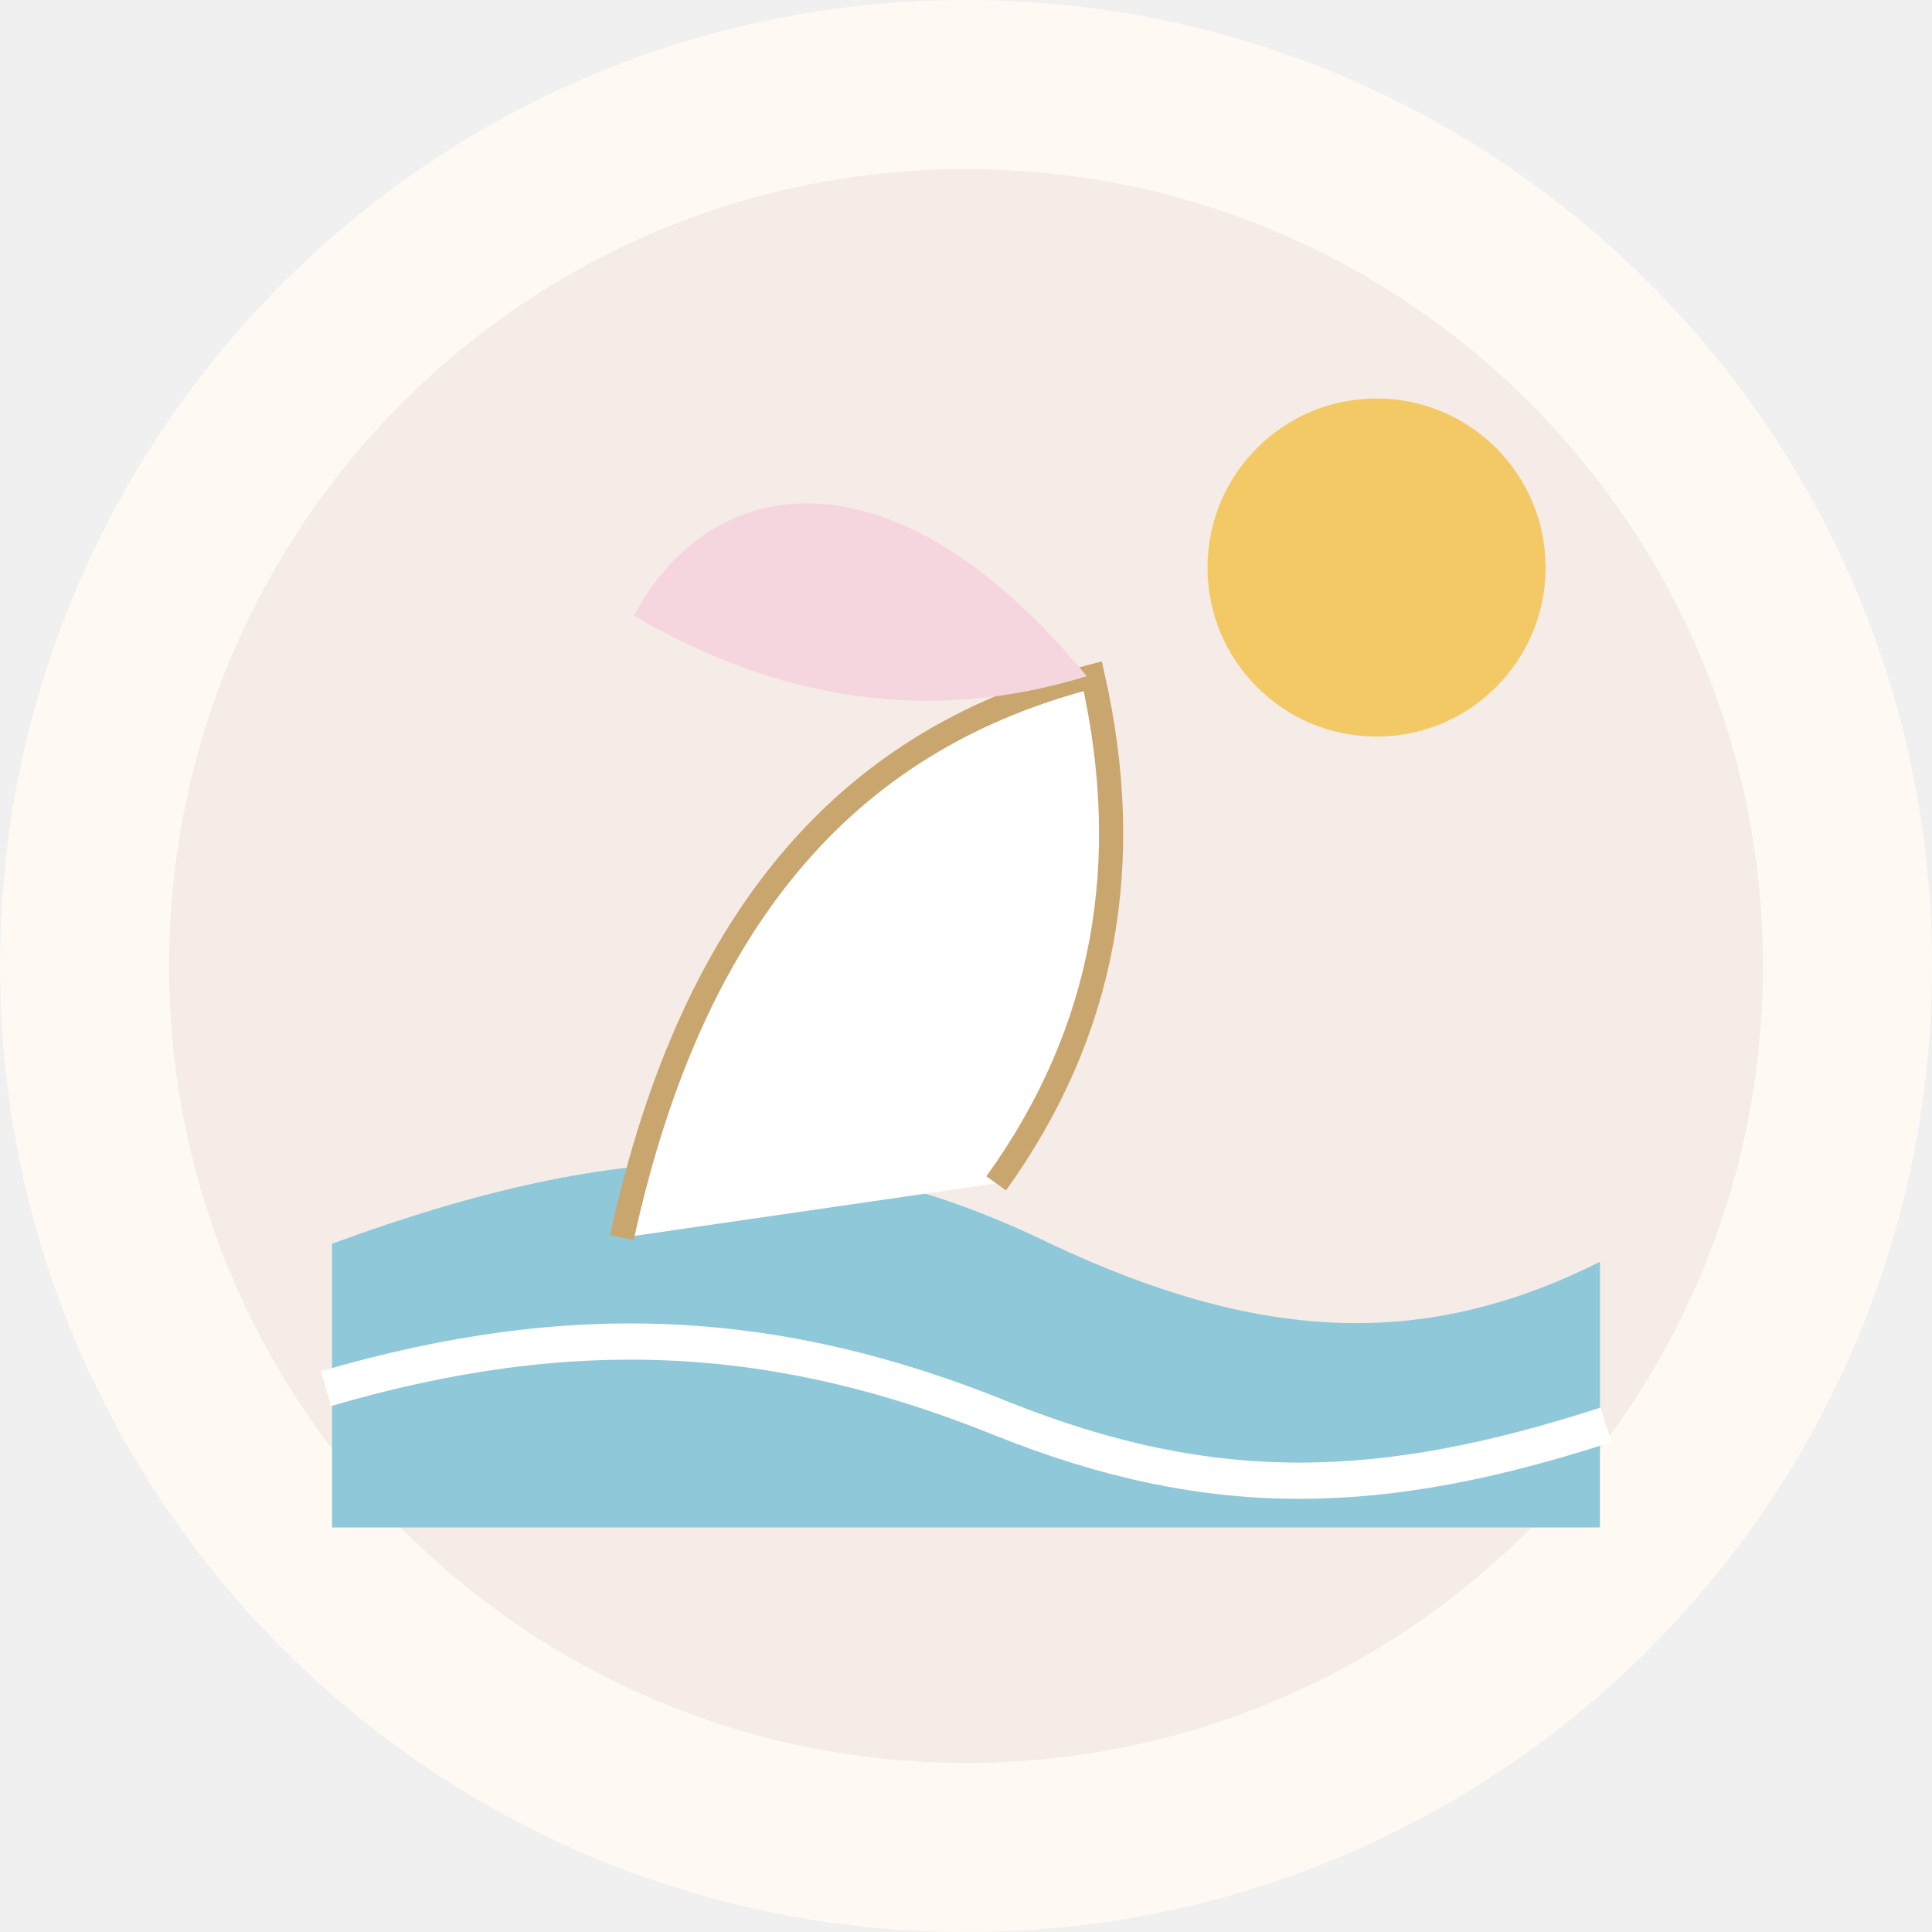
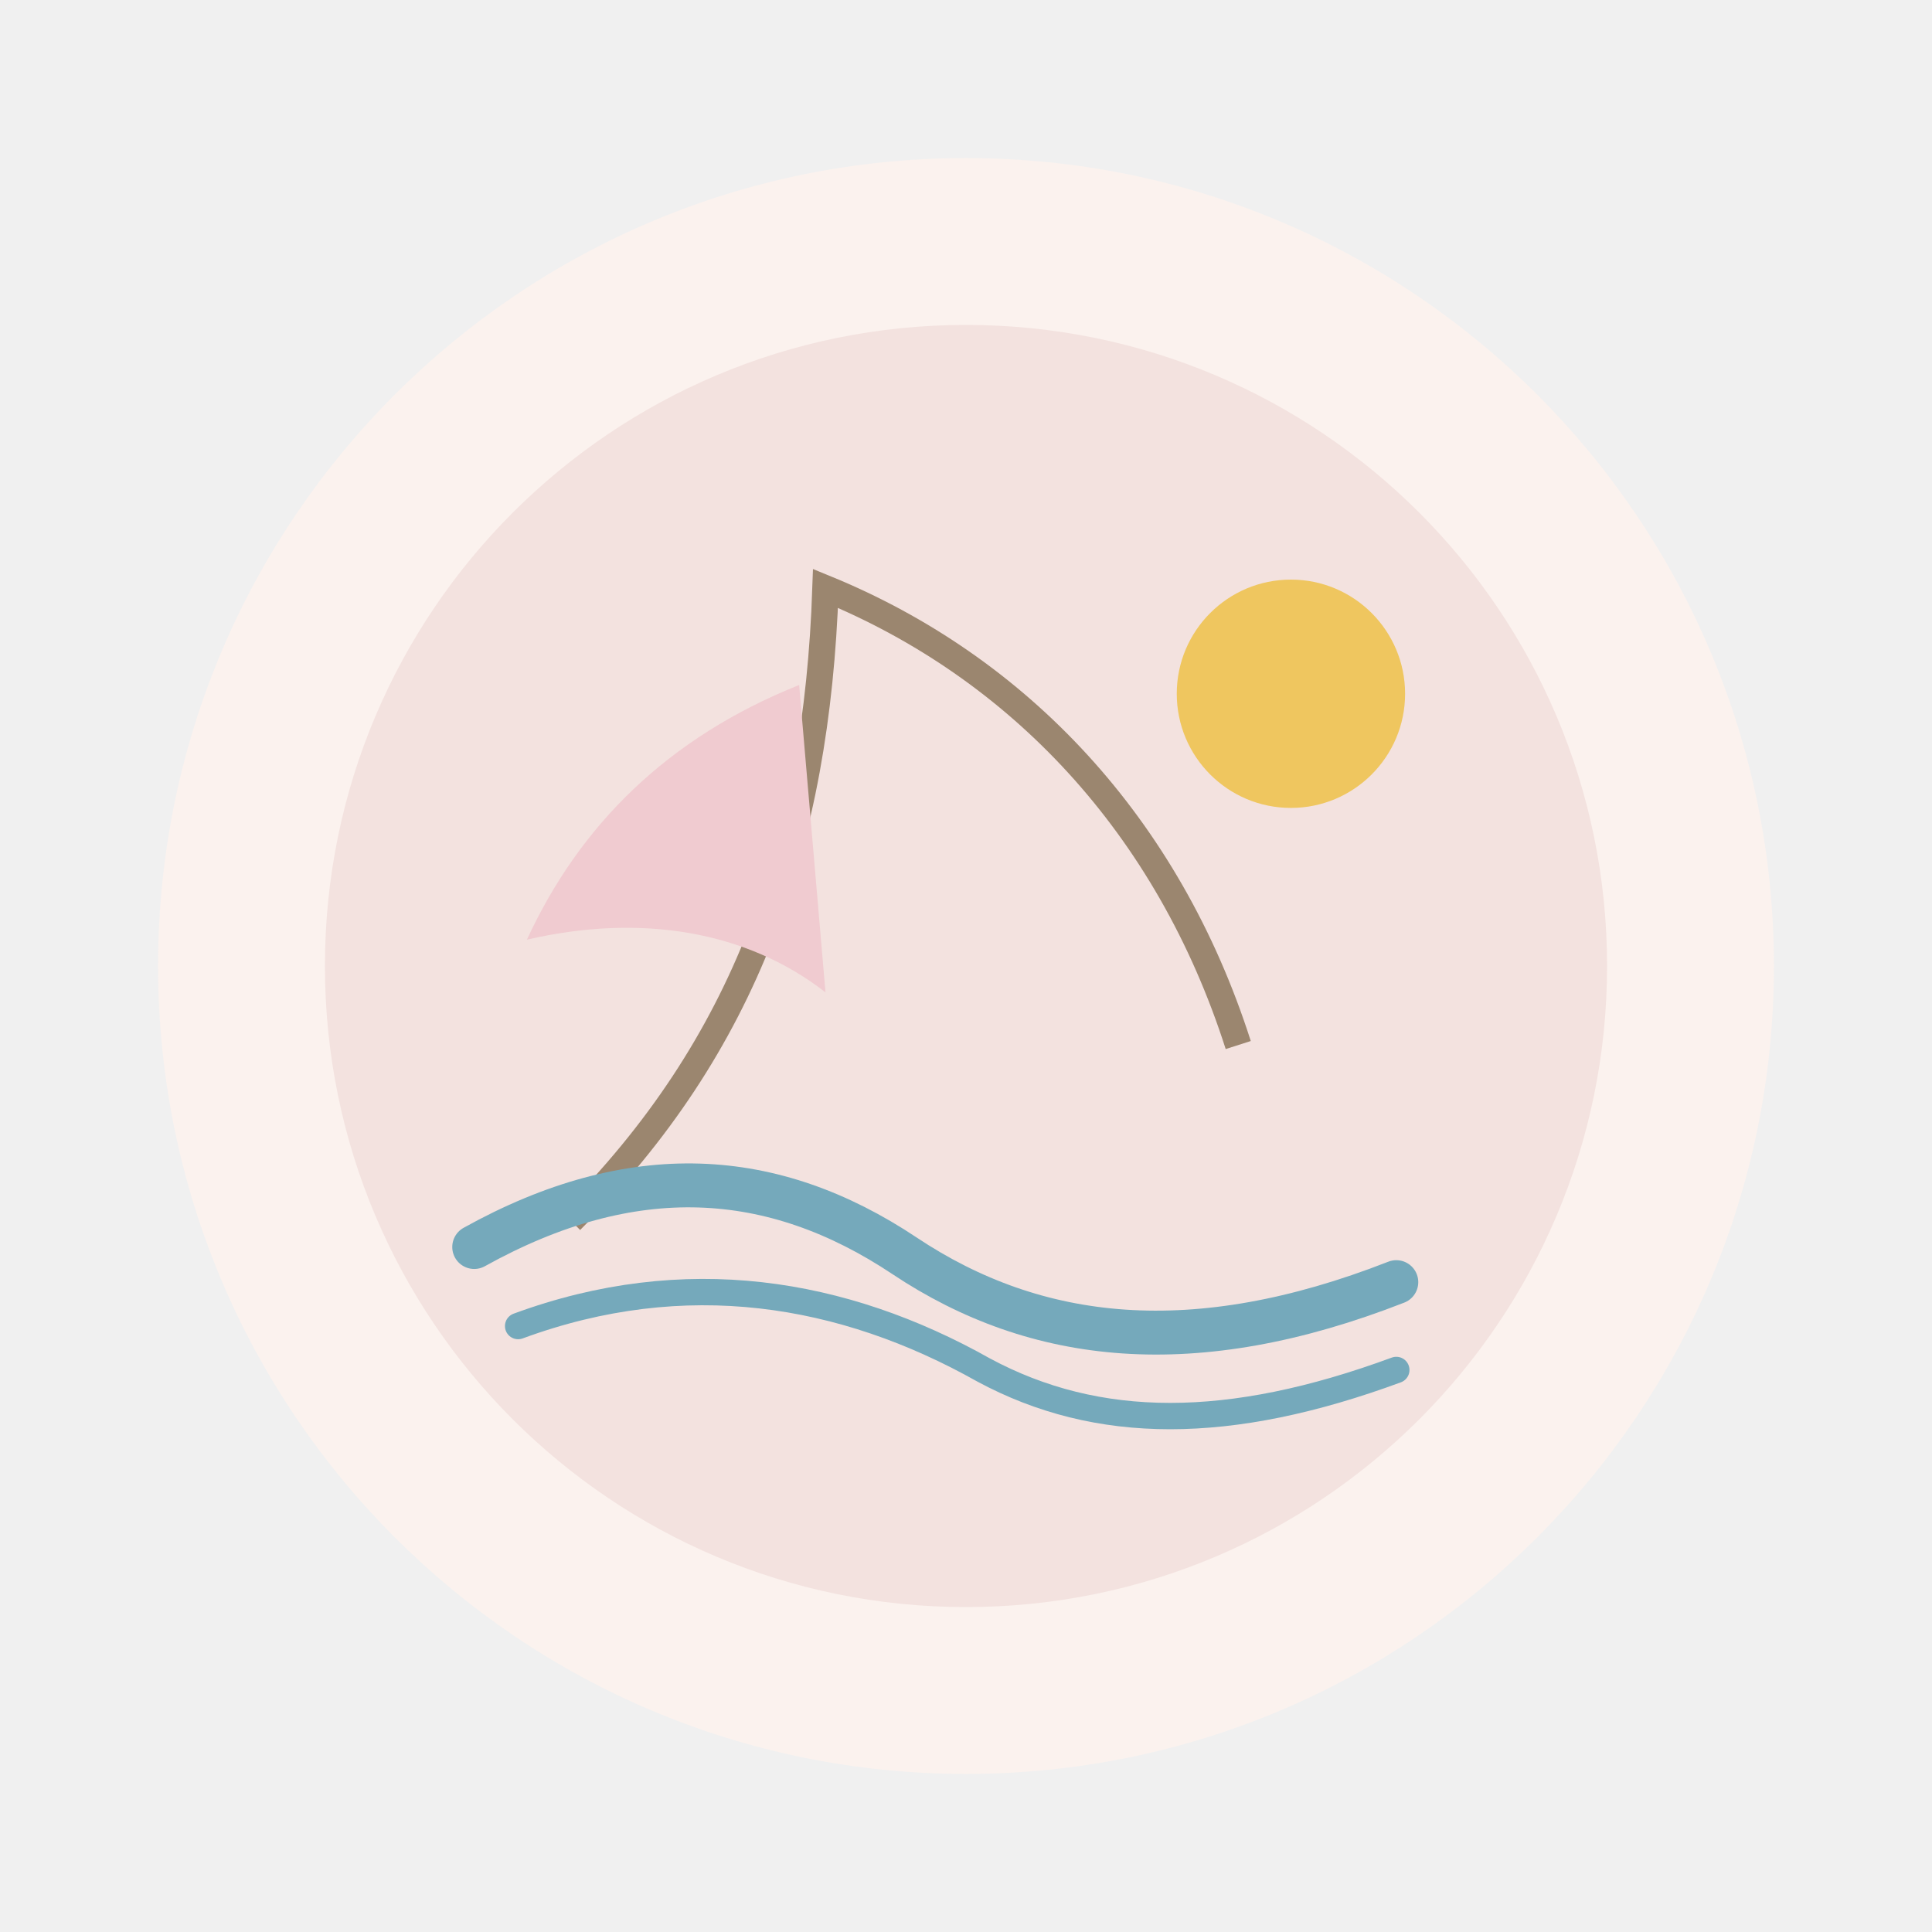
- <svg xmlns="http://www.w3.org/2000/svg" viewBox="0 0 320 320">
-   <rect width="320" height="320" rx="160" fill="#fff9f3" />
-   <circle cx="160" cy="160" r="132" fill="#f5ece7" />
-   <path d="M55 206c49-18 82-18 119 0 36 17 63 17 91 3v44H55z" fill="#8fc8d9" />
-   <path d="M54 230c41-12 75-10 112 5 35 14 63 13 100 1" fill="none" stroke="#fff" stroke-width="6" />
-   <circle cx="228" cy="94" r="28" fill="#f3c966" />
-   <path d="M103 205c12-55 39-83 78-93 7 31 2 59-16 84" fill="#fff" stroke="#caa66f" stroke-width="4" />
-   <path d="M180 112c-26 8-51 4-75-10 12-23 42-30 75 10z" fill="#f6d6de" />
+ <svg xmlns="http://www.w3.org/2000/svg" viewBox="0 0 220 220">
+   <circle cx="110" cy="110" r="92" fill="#fbf2ee" />
+   <circle cx="110" cy="110" r="73" fill="#f3e2df" />
+   <circle cx="147" cy="79" r="13" fill="#efc65f" />
+   <path d="M65 139c20-20 28-43 29-72 22 9 39 27 47 52" fill="none" stroke="#9b866f" stroke-width="3" />
+   <path d="M91 78c-15 6-25 16-31 29 13-3 25-1 34 6" fill="#f0cbd0" />
+   <path d="M54 142c18-10 34-9 49 1 15 10 33 12 56 3" fill="none" stroke="#75a9bb" stroke-width="5" stroke-linecap="round" />
+   <path d="M59 151c19-7 37-4 53 5 13 7 28 7 47 0" fill="none" stroke="#75a9bb" stroke-width="3" stroke-linecap="round" />
</svg>
